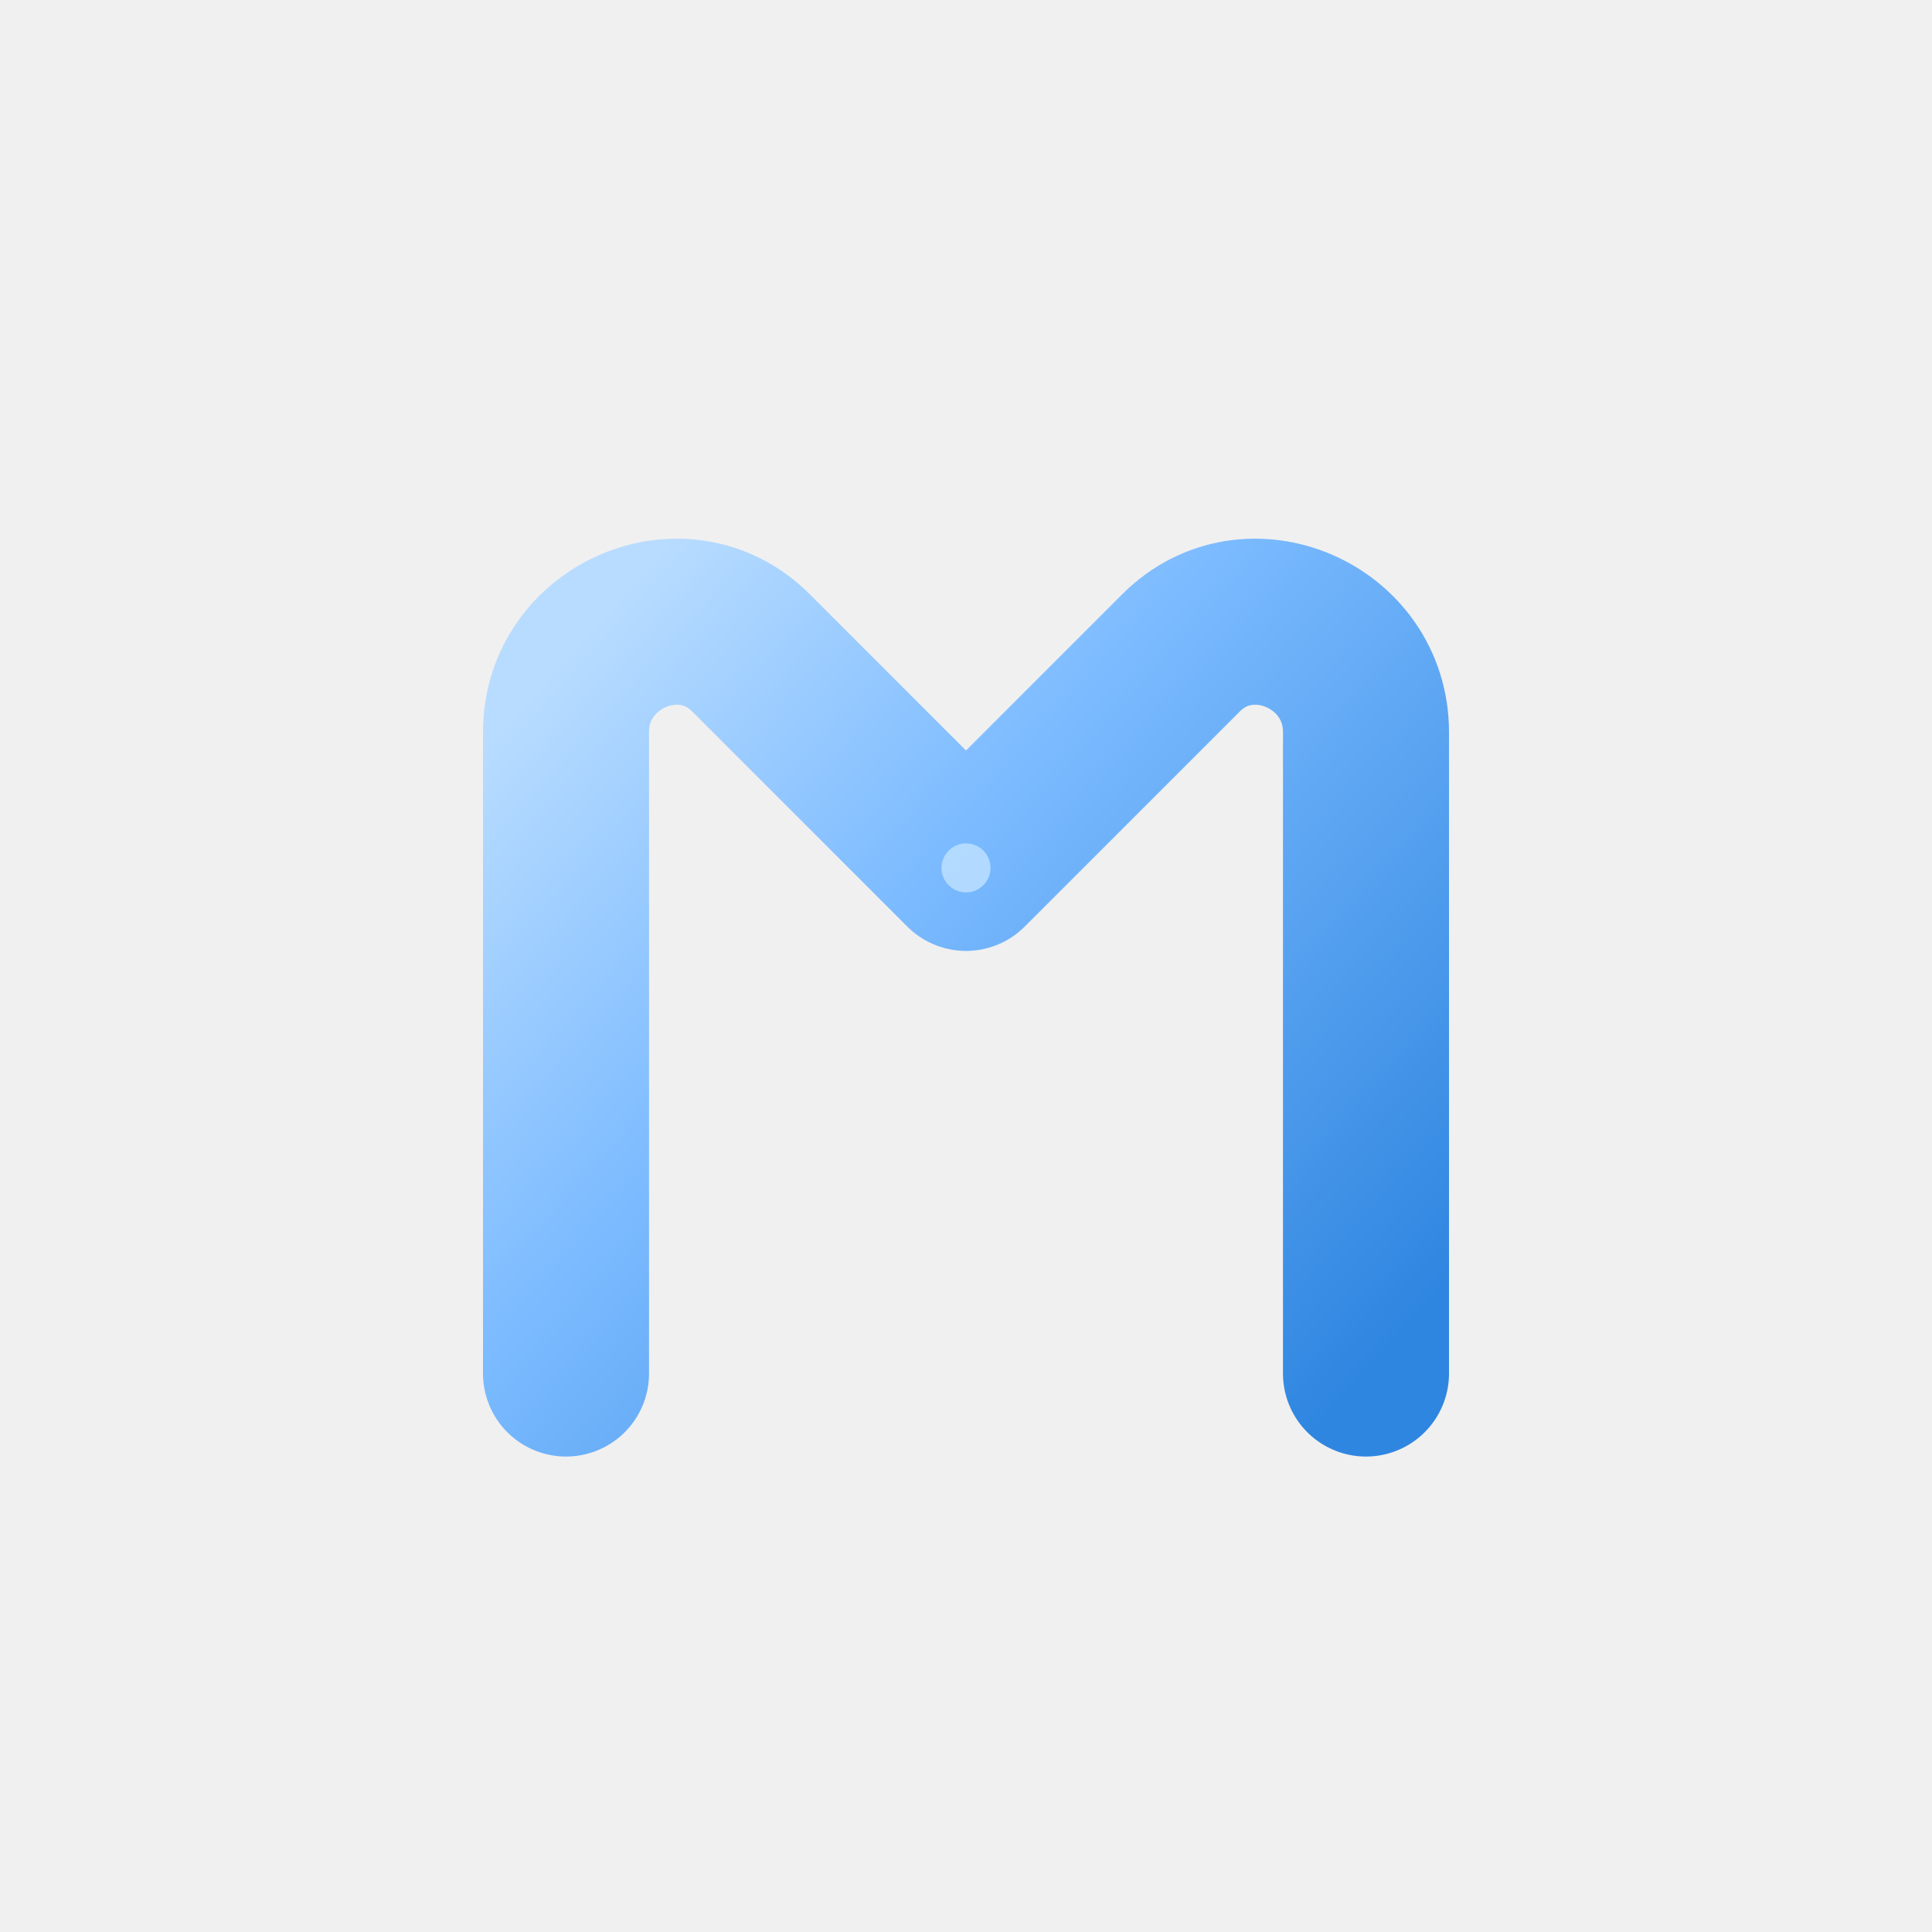
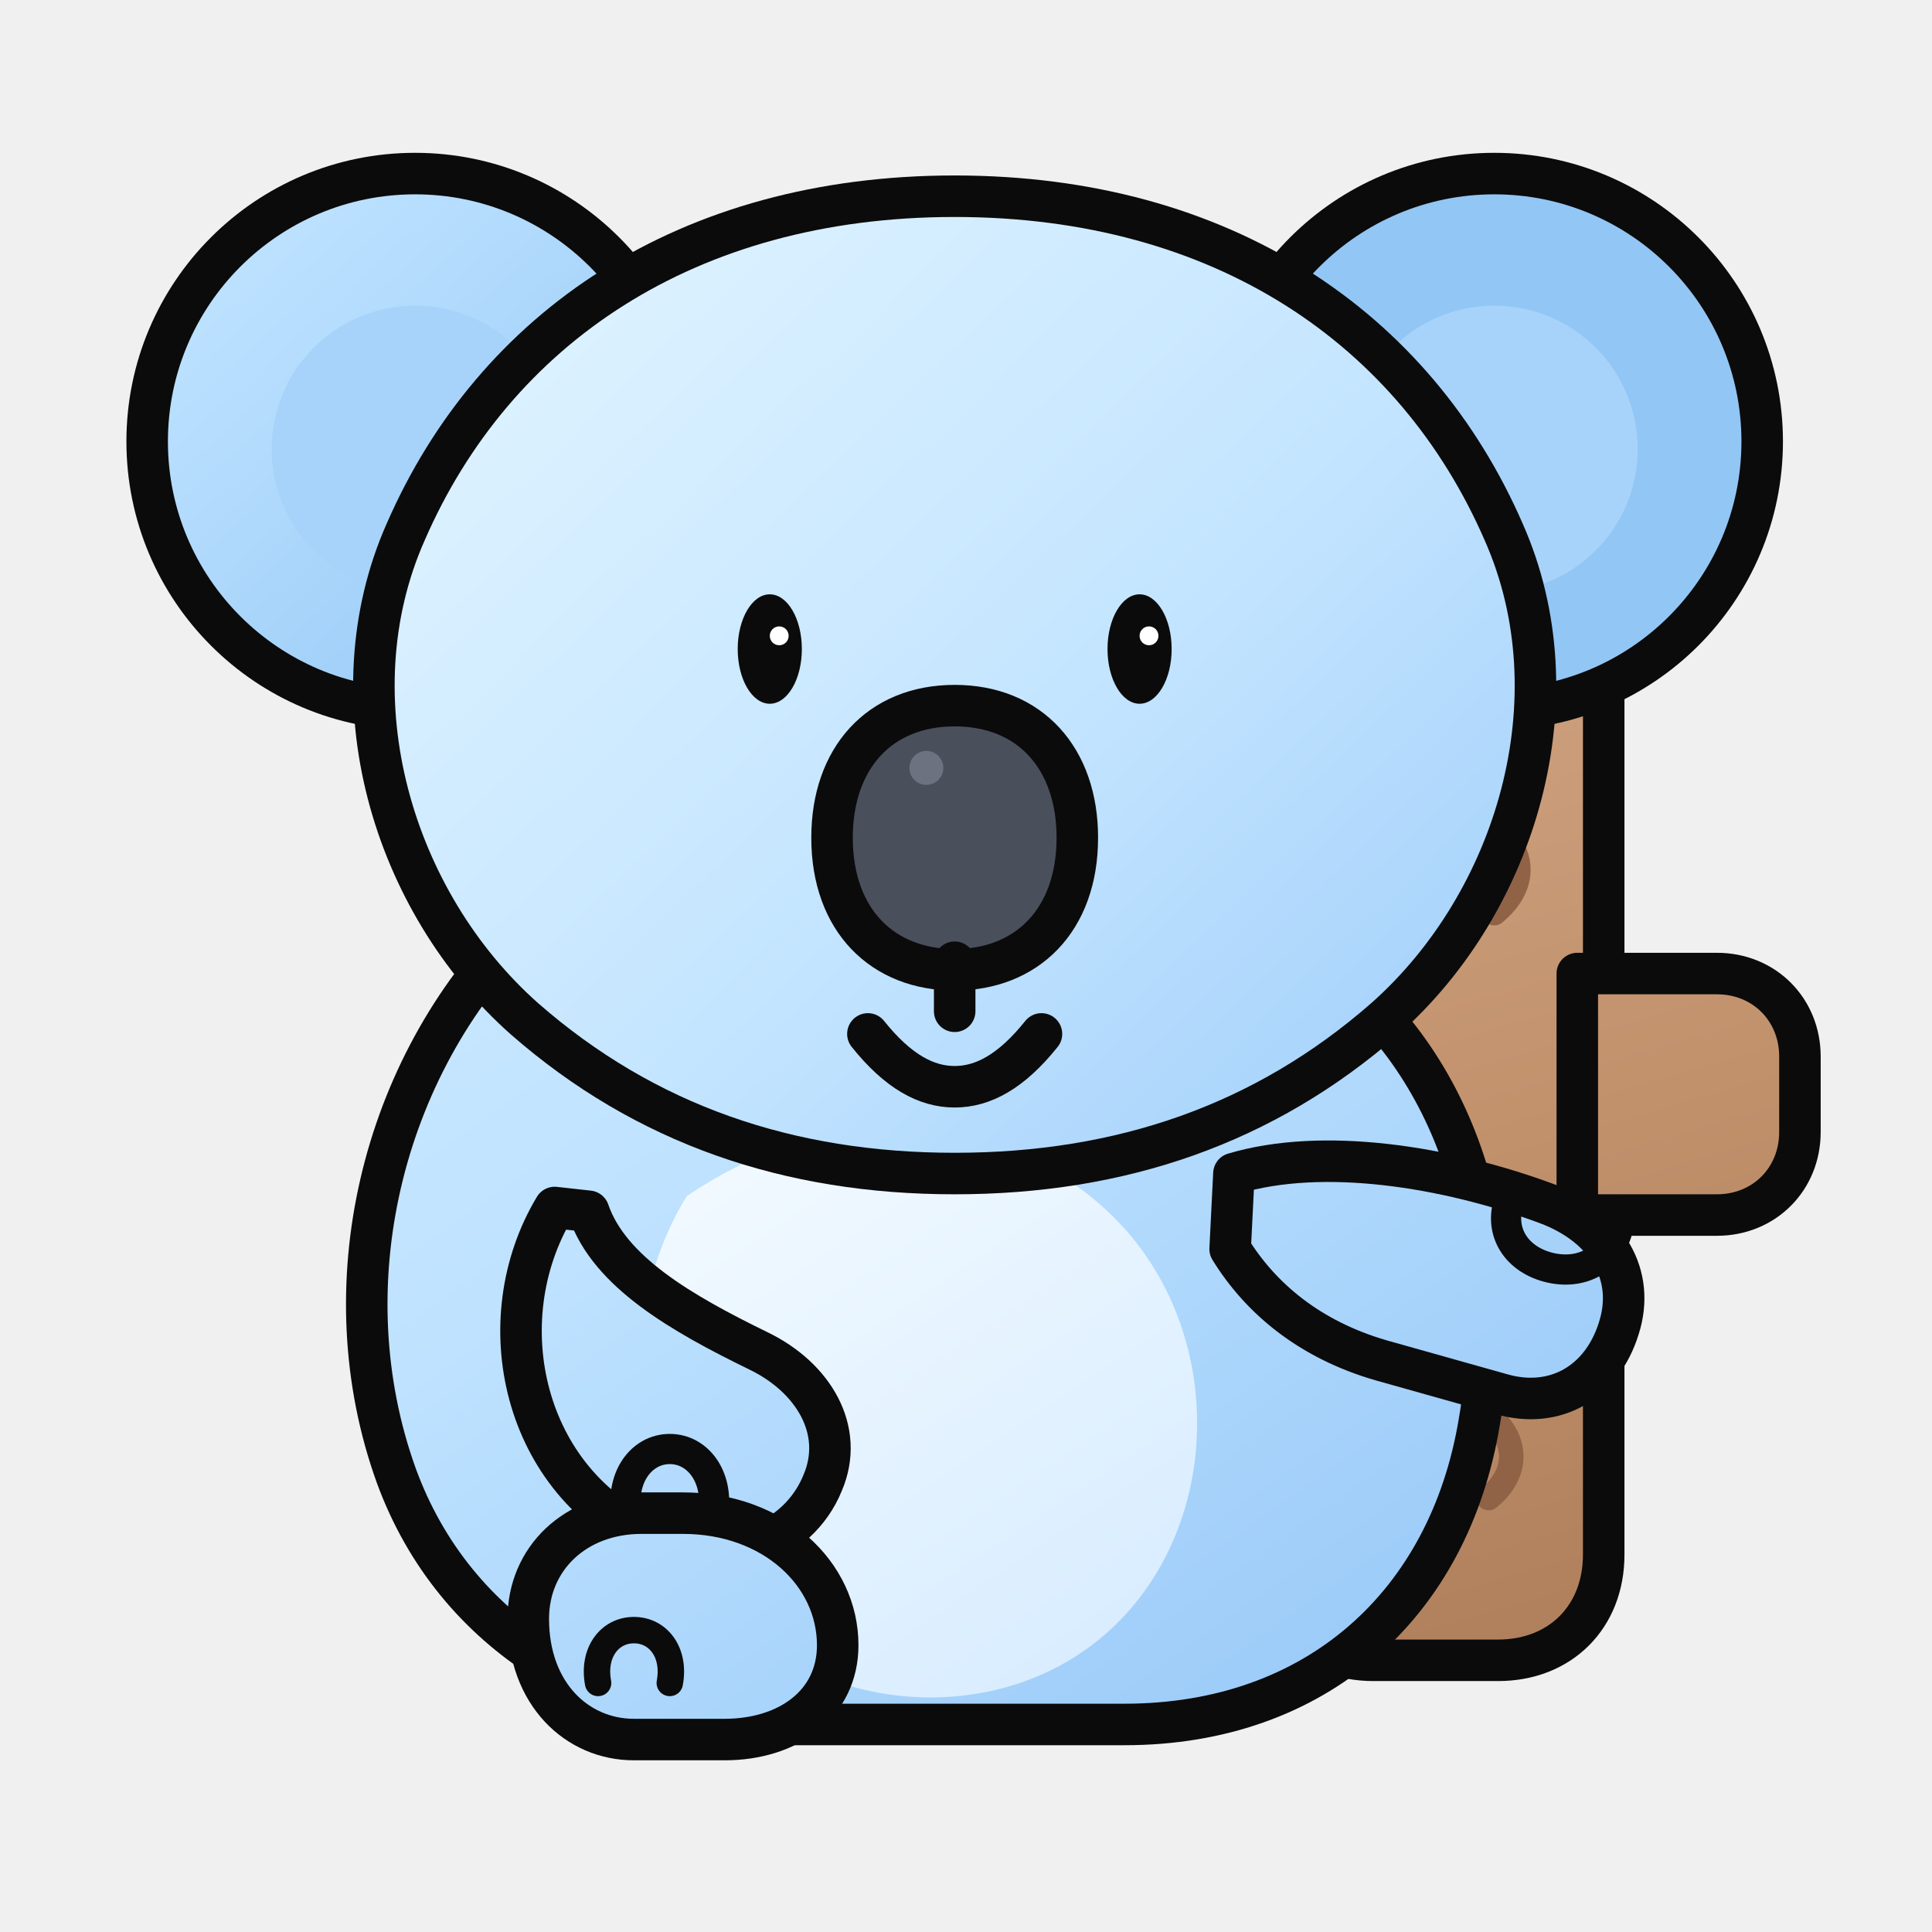
<svg xmlns="http://www.w3.org/2000/svg" width="1024" height="1024" viewBox="0 0 1024 1024">
  <defs>
-     <linearGradient id="mark" x1="300" y1="346" x2="724" y2="728" gradientUnits="userSpaceOnUse">
-       <stop stop-color="#B8DCFF" />
-       <stop offset="0.38" stop-color="#7CBBFF" />
-       <stop offset="1" stop-color="#2F86E0" />
+     <linearGradient id="canvas" x1="140" y1="100" x2="900" y2="940" gradientUnits="userSpaceOnUse">
+       <stop stop-color="#F8FBFF" />
+       <stop offset="0.52" stop-color="#EAF4FF" />
+       <stop offset="1" stop-color="#D7EBFF" />
+     </linearGradient>
+     <linearGradient id="fur" x1="260" y1="170" x2="760" y2="880" gradientUnits="userSpaceOnUse">
+       <stop stop-color="#D8EEFF" />
+       <stop offset="0.5" stop-color="#BEE2FF" />
+       <stop offset="1" stop-color="#9ACAF8" />
+     </linearGradient>
+     <linearGradient id="head" x1="300" y1="140" x2="730" y2="590" gradientUnits="userSpaceOnUse">
+       <stop stop-color="#DDF2FF" />
+       <stop offset="0.56" stop-color="#C4E5FF" />
+       <stop offset="1" stop-color="#A6D2FB" />
+     </linearGradient>
+     <linearGradient id="belly" x1="380" y1="560" x2="600" y2="890" gradientUnits="userSpaceOnUse">
+       <stop stop-color="#F5FBFF" />
+       <stop offset="1" stop-color="#D7ECFF" />
+     </linearGradient>
+     <linearGradient id="ear" x1="150" y1="130" x2="360" y2="360" gradientUnits="userSpaceOnUse">
+       <stop stop-color="#BCE1FF" />
+       <stop offset="1" stop-color="#92C6F5" />
+     </linearGradient>
+     <linearGradient id="tree" x1="700" y1="280" x2="880" y2="900" gradientUnits="userSpaceOnUse">
+       <stop stop-color="#D1A584" />
+       <stop offset="0.5" stop-color="#C2926D" />
+       <stop offset="1" stop-color="#AD7D5A" />
    </linearGradient>
  </defs>
-   <path d="M300 728V388c0-51 62-78 98-42l114 114 114-114c36-36 98-9 98 42v340" fill="none" stroke="url(#mark)" stroke-width="88" stroke-linecap="round" stroke-linejoin="round" />
-   <circle cx="512" cy="460" r="13" fill="#B8DCFF" fill-opacity="0.92" />
+   <g stroke="#0B0B0B" stroke-width="22" stroke-linecap="round" stroke-linejoin="round">
+     <path d="M672 318C672 292 692 272 718 272H804C830 272 850 292 850 318V824C850 857 827 880 794 880H728C695 880 672 857 672 824Z" fill="url(#tree)" />
+     <path d="M836 516H910C935 516 954 535 954 560V600C954 625 935 644 910 644H836Z" fill="url(#tree)" />
+     <g fill="none" stroke="#906246" stroke-width="13">
+       <path d="M742 382c16 13 16 31 0 44" />
+       <path d="M792 438c17 14 17 32 0 46" />
+       <path d="M726 708c17 14 17 32 0 46" />
+       <path d="M789 750c16 13 16 31 0 44" />
+     </g>
+     <circle cx="220" cy="234" r="142" fill="url(#ear)" />
+     <circle cx="792" cy="234" r="142" fill="url(#ear)" />
+     <circle cx="220" cy="238" r="76" fill="#A7D3FA" stroke="none" />
+     <circle cx="792" cy="238" r="76" fill="#A7D3FA" stroke="none" />
+     <path d="M276 492C202 566 174 682 210 782C241 867 321 914 414 914H596C698 914 768 850 784 754C802 650 769 560 700 510C659 480 610 464 556 464H426C368 464 316 472 276 492Z" fill="url(#fur)" />
+     <path d="M364 634C323 700 333 800 390 858C440 909 530 915 586 866C641 818 650 730 609 668C567 604 464 566 364 634Z" fill="url(#belly)" stroke="none" />
+     <path d="M506 104C648 104 750 174 797 282C836 370 804 478 734 540C670 596 594 622 506 622C418 622 342 596 278 540C208 478 176 370 215 282C262 174 364 104 506 104Z" fill="url(#head)" />
+     <ellipse cx="408" cy="344" rx="17" ry="29" fill="#0B0B0B" stroke="none" />
+     <ellipse cx="604" cy="344" rx="17" ry="29" fill="#0B0B0B" stroke="none" />
+     <circle cx="413" cy="337" r="5" fill="#FFFFFF" stroke="none" />
+     <circle cx="609" cy="337" r="5" fill="#FFFFFF" stroke="none" />
+     <path d="M506 374C546 374 571 402 571 444C571 488 544 514 506 514C468 514 441 488 441 444C441 402 466 374 506 374Z" fill="#4A4F5C" />
+     <path d="M506 510V536" fill="none" />
+     <path d="M460 548C476 568 491 576 506 576C521 576 536 568 552 548" fill="none" />
+     <circle cx="491" cy="407" r="9" fill="#7D8493" stroke="none" opacity="0.65" />
+     <path d="M294 640C258 700 277 786 346 816C384 833 423 818 436 786C448 758 431 730 402 716C361 696 323 674 312 642Z" fill="url(#fur)" />
+     <path d="M332 802c-3-19 8-34 23-34 15 0 26 15 23 34" fill="none" stroke="#0B0B0B" stroke-width="16" />
+     <path d="M654 622C701 608 766 618 820 638C852 650 867 676 858 704C849 733 824 747 796 739L732 721C694 710 668 688 652 662Z" fill="url(#fur)" />
+     <path d="M800 636c-6 17 4 32 22 36 18 4 33-6 36-23" fill="none" stroke="#0B0B0B" stroke-width="16" />
+     <path d="M280 858C280 826 305 802 340 802H362C410 802 444 834 444 872C444 903 418 922 384 922H336C306 922 280 898 280 858Z" fill="url(#fur)" />
+     <path d="M317 892c-3-16 6-28 19-28 13 0 22 12 19 28" fill="none" stroke="#0B0B0B" stroke-width="14" />
+   </g>
</svg>
